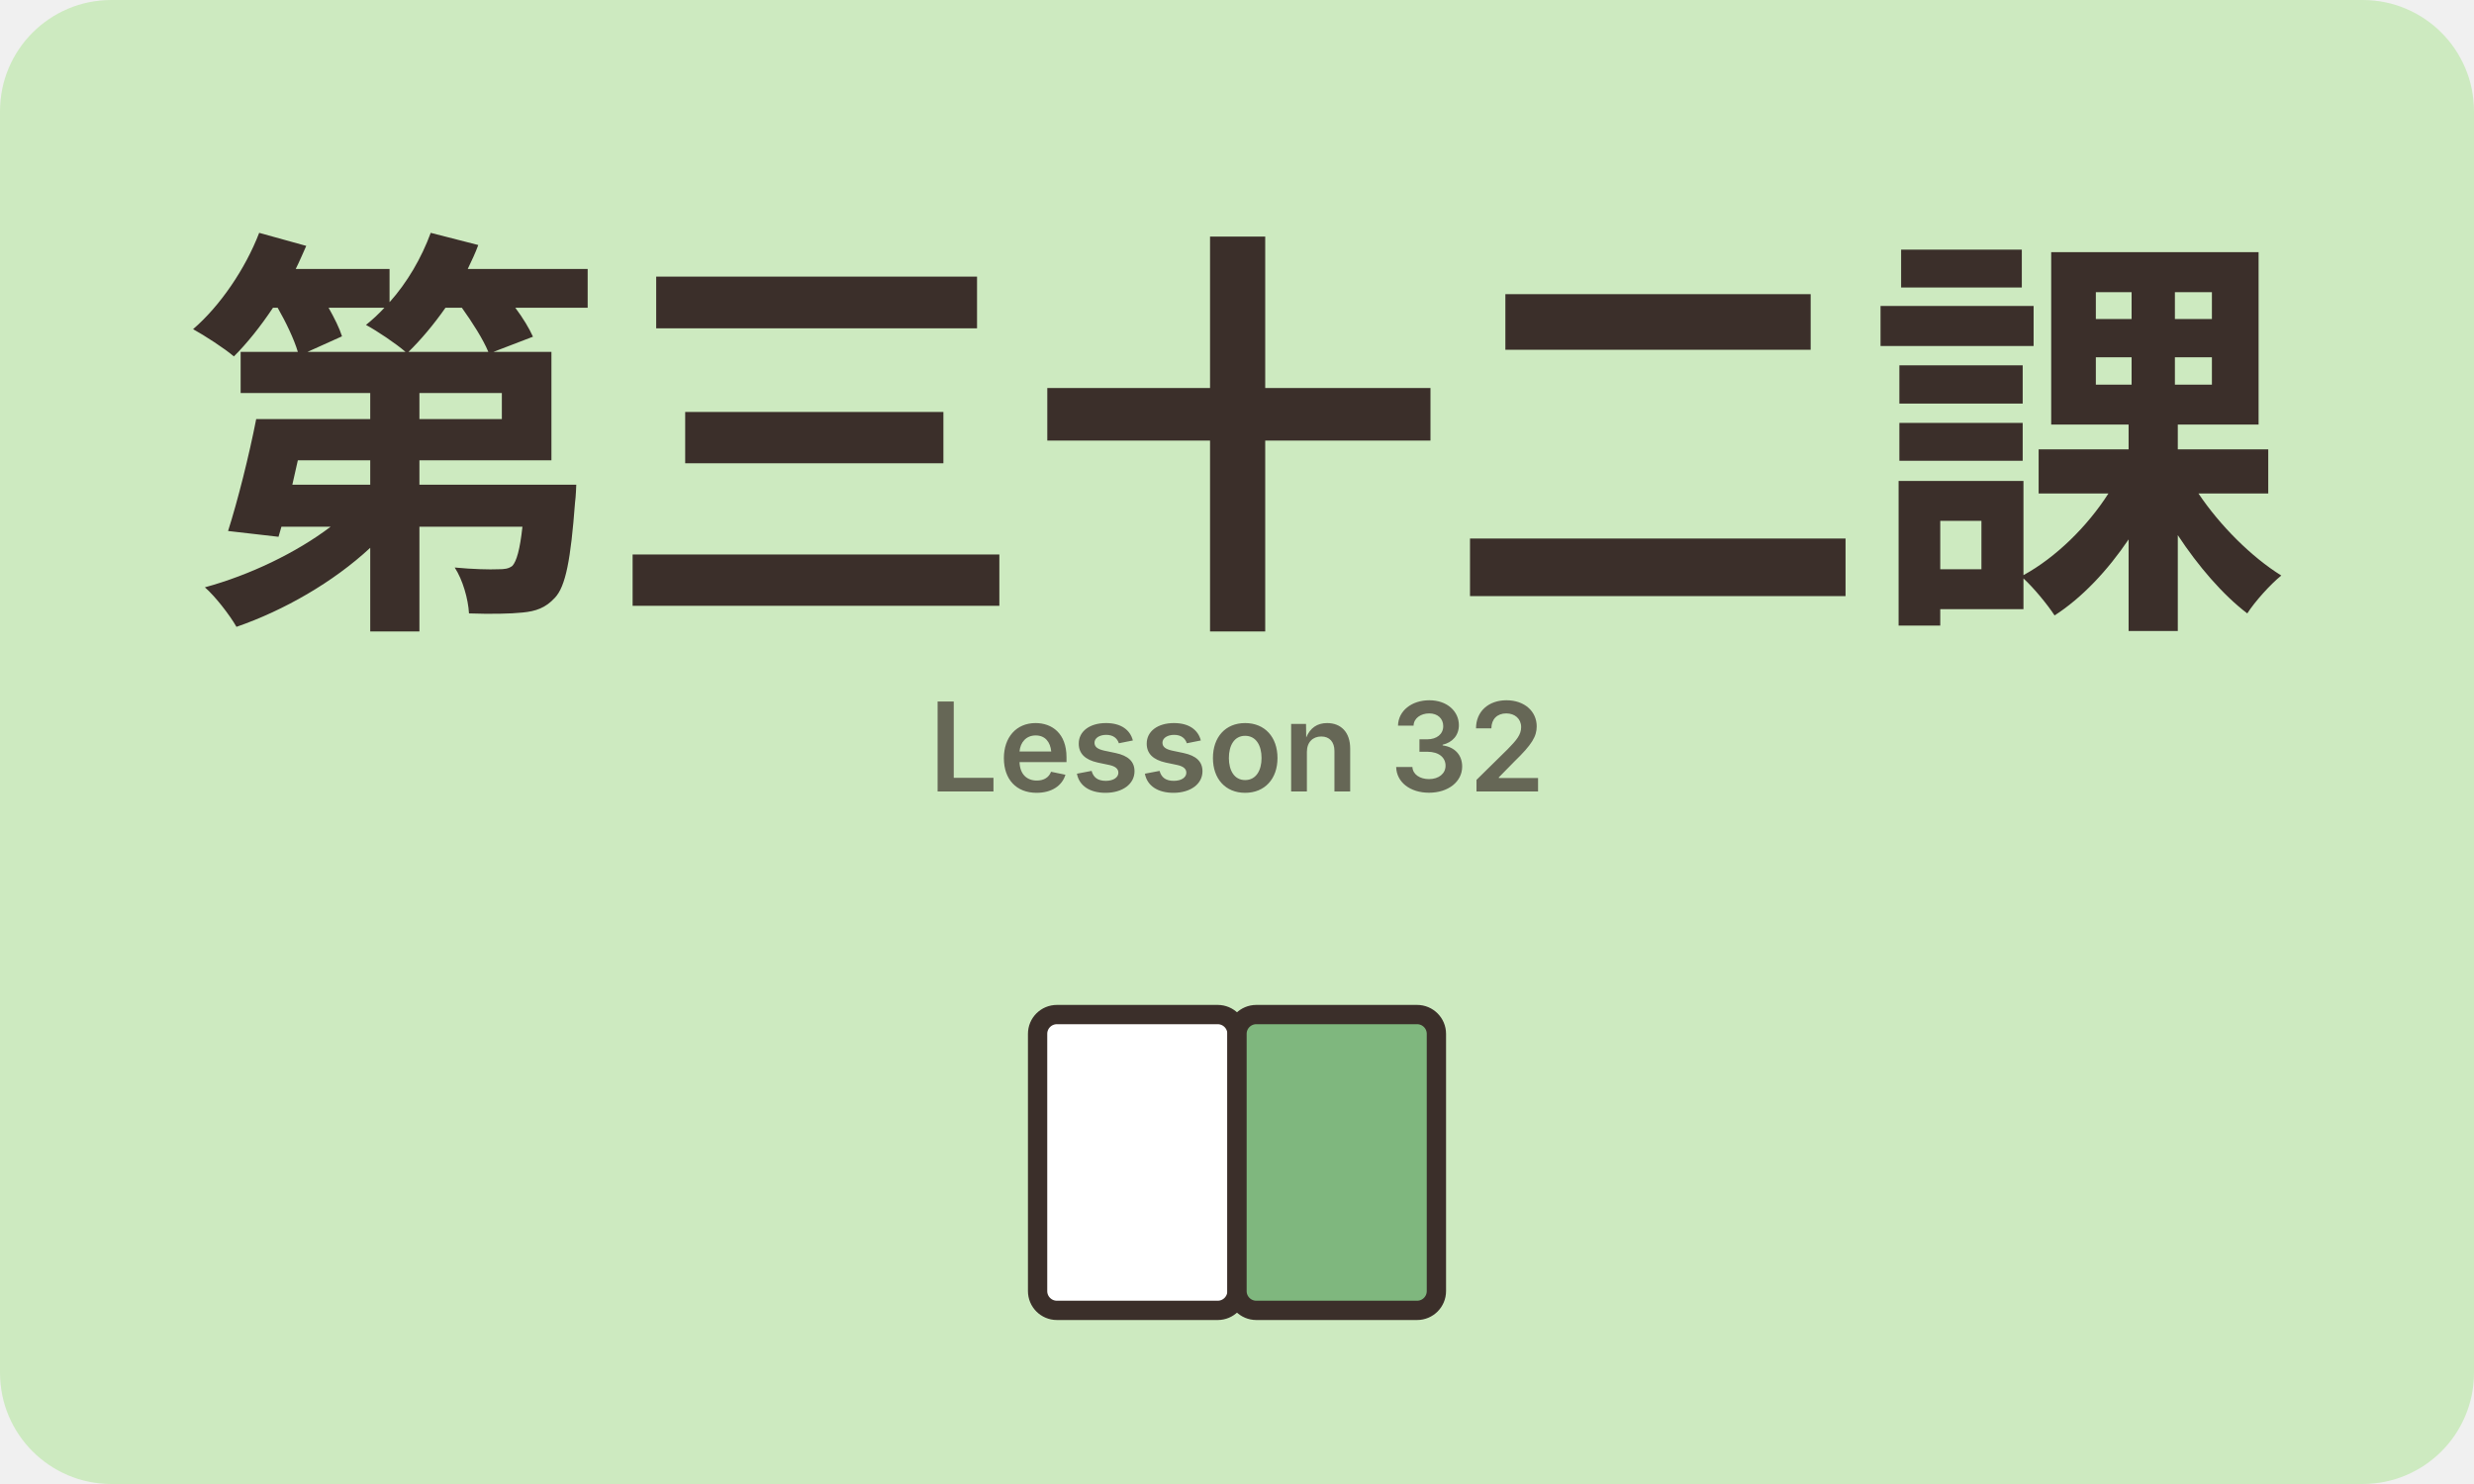
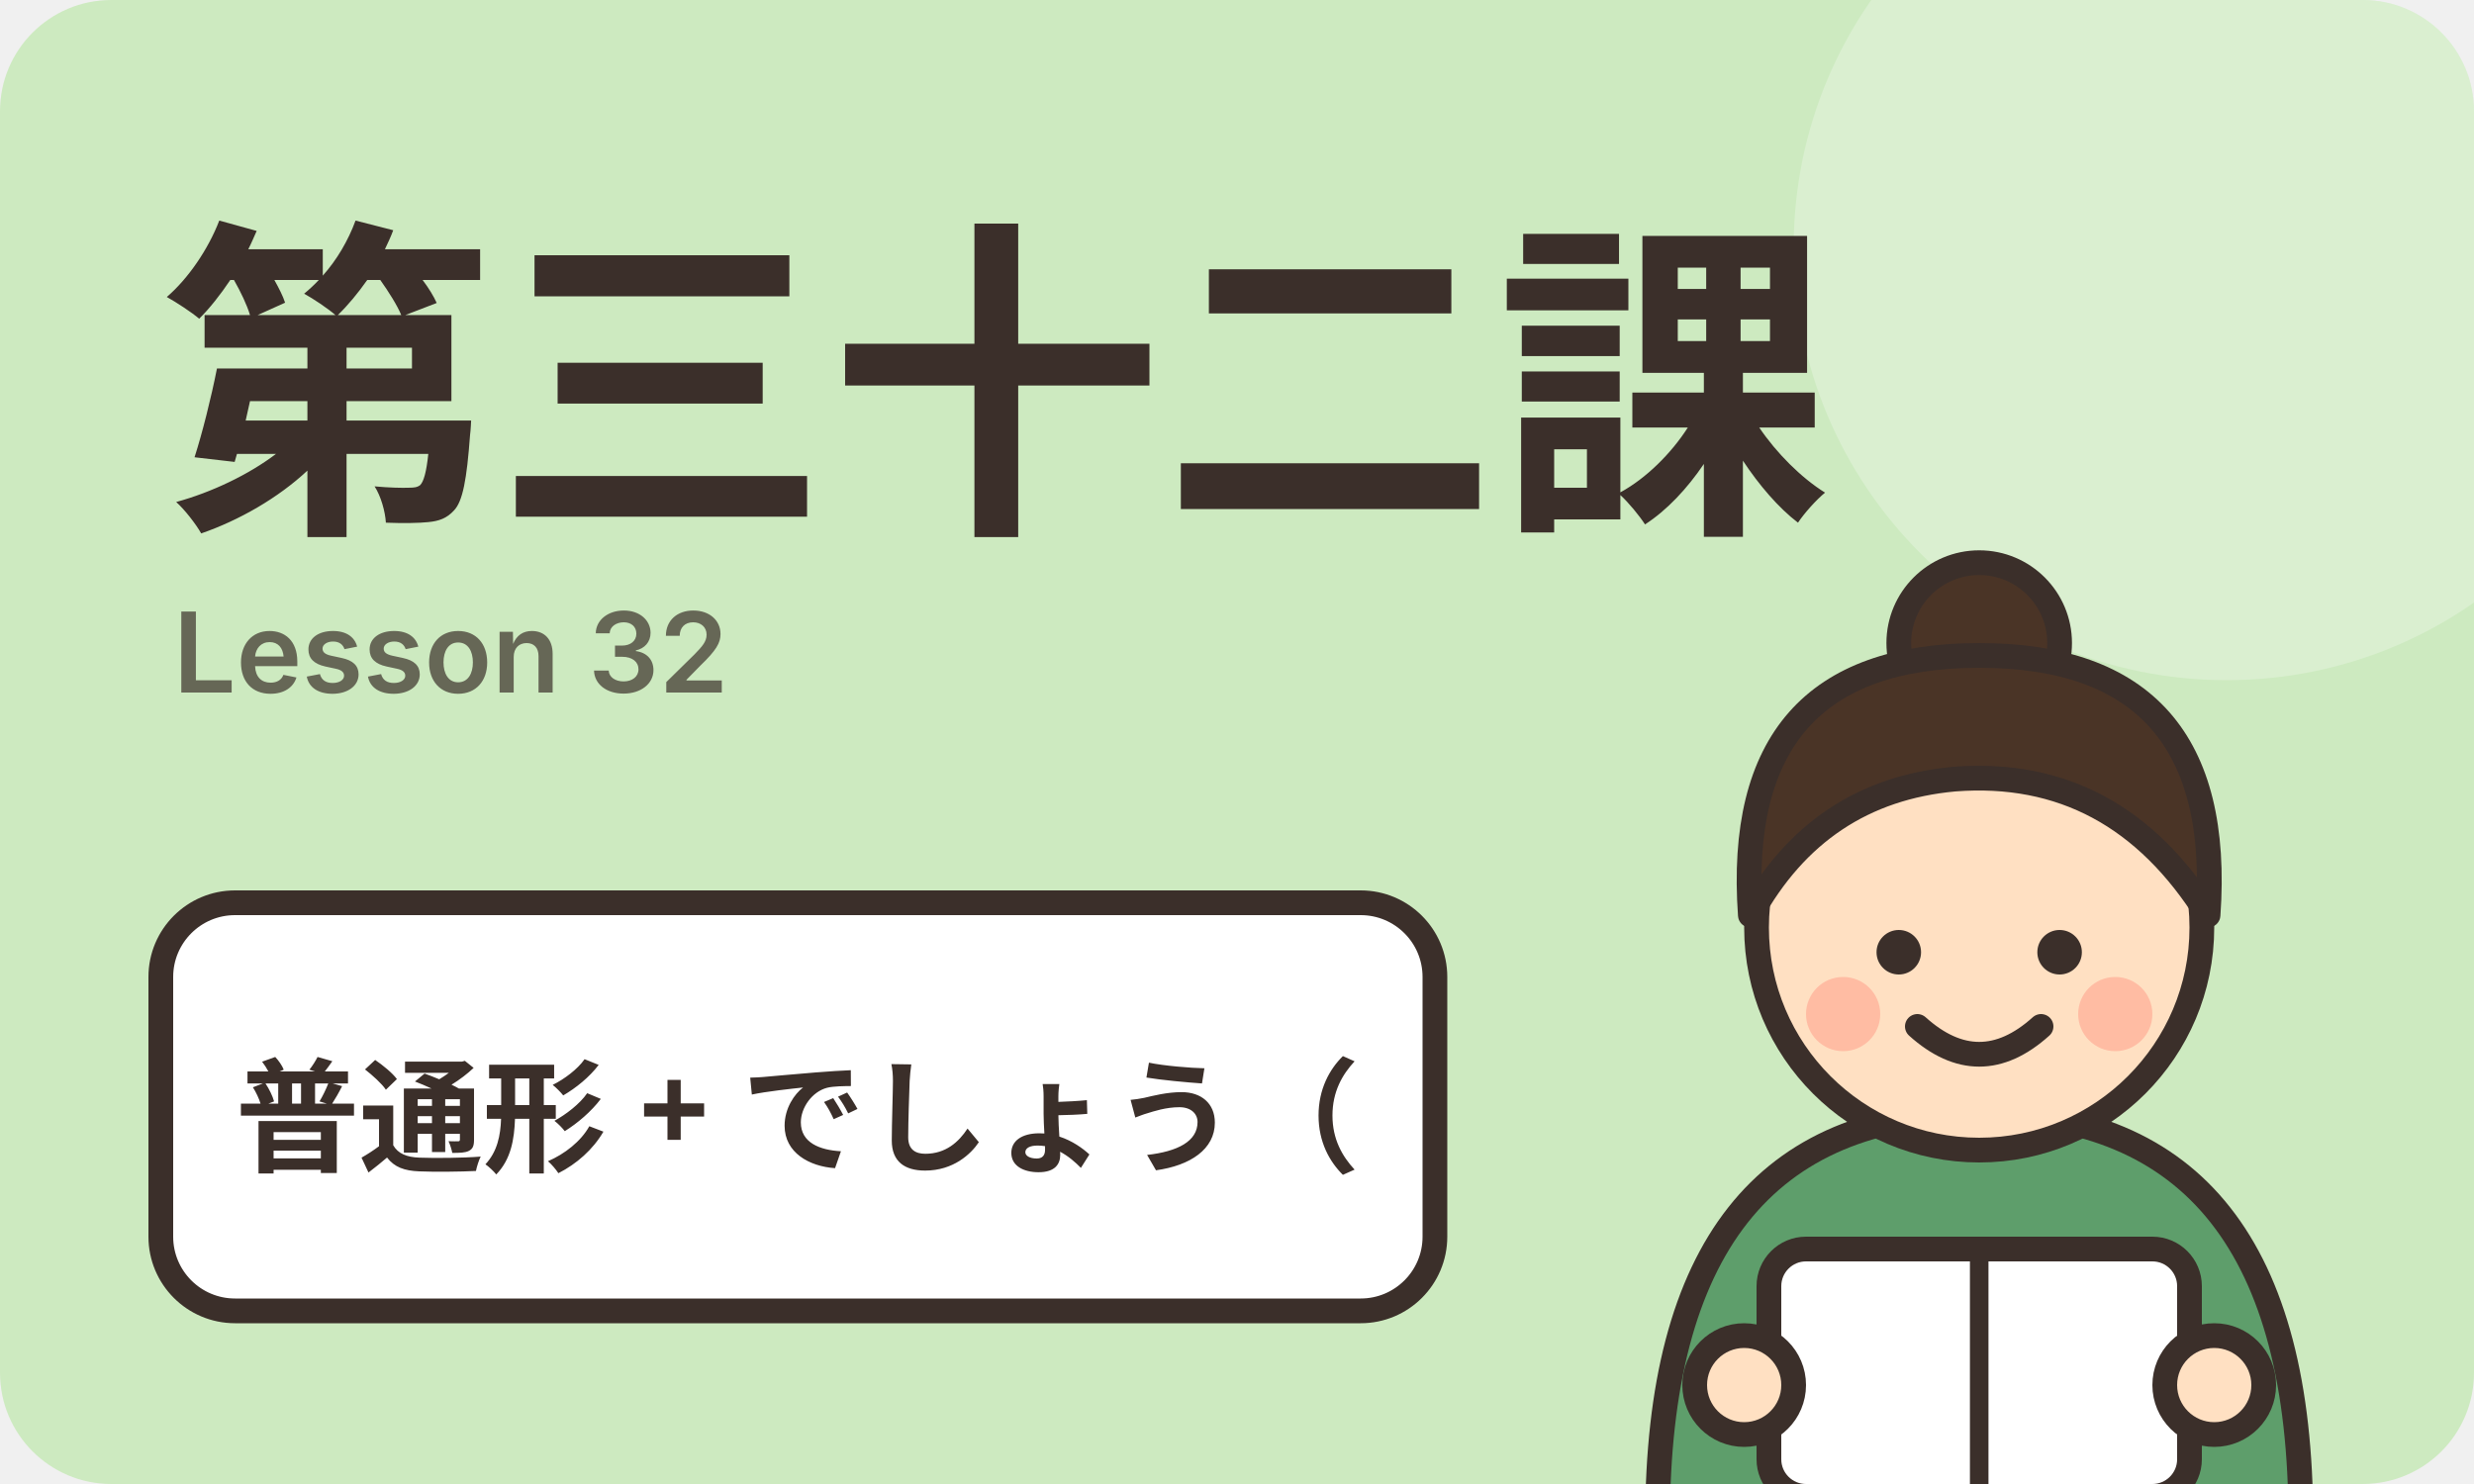
<svg xmlns="http://www.w3.org/2000/svg" viewBox="0 0 400 240" role="img" aria-label="Lesson 32">
-   <rect width="400" height="240" rx="18" fill="#CDEAC0" />
-   <text x="200" y="96" text-anchor="middle" font-size="68" font-weight="700" font-family="Noto Sans JP, Hiragino Sans, sans-serif" fill="#3b2f2a">第三十二課</text>
-   <text x="200" y="128" text-anchor="middle" font-size="20" font-weight="600" font-family="Inter, sans-serif" fill="#3b2f2a" opacity=".7">Lesson 32</text>
-   <g transform="translate(200 188) scale(.52) translate(-200 -278)">
-     <rect x="138" y="232" width="62" height="92" rx="6" fill="#fff" stroke="#3b2f2a" stroke-width="6" stroke-linejoin="round" stroke-linecap="round" />
-     <rect x="200" y="232" width="62" height="92" rx="6" fill="#7FB77E" stroke="#3b2f2a" stroke-width="6" stroke-linejoin="round" stroke-linecap="round" />
+   <defs>
+     <clipPath id="c">
+       <rect width="400" height="240" rx="18" />
+     </clipPath>
+   </defs>
+   <g clip-path="url(#c)">
+     <rect width="400" height="240" fill="#CDEAC0" />
+     <circle cx="360" cy="40" r="70" fill="#fff" opacity=".25" />
+     <text x="26" y="82" font-size="54" font-weight="700" font-family="Noto Sans JP, Hiragino Sans, Yu Gothic, sans-serif" fill="#3b2f2a">第三十二課</text>
+     <text x="28" y="112" font-size="18" font-weight="600" font-family="Inter, sans-serif" fill="#3b2f2a" opacity=".7">Lesson 32</text>
+     <rect x="26" y="146" width="206" height="66" rx="12" fill="#fff" stroke="#3b2f2a" stroke-width="4" />
+     <text x="129" y="188" text-anchor="middle" font-size="20" font-weight="700" font-family="Noto Sans JP, Hiragino Sans, Yu Gothic, sans-serif" fill="#3b2f2a">普通形 + でしょう（</text>
+     <g transform="translate(320 150)">
+       <path d="M-52 96Q-52 30 0 30Q52 30 52 96Z" fill="#5E9E6B" stroke="#3b2f2a" stroke-width="4" stroke-linejoin="round" />
+       <circle r="36" fill="#FFE0C2" stroke="#3b2f2a" stroke-width="4" />
+       <circle cx="0" cy="-46" r="13" fill="#4a3426" stroke="#3b2f2a" stroke-width="4" />
+       <path d="M-37 -2Q-40 -44 0 -44Q40 -44 37 -2Q22 -26 -4 -24Q-26 -22 -37 -2Z" fill="#4a3426" stroke="#3b2f2a" stroke-width="4" stroke-linejoin="round" />
+       <circle cx="-13" cy="4" r="3.6" fill="#3b2f2a" />
+       <circle cx="13" cy="4" r="3.6" fill="#3b2f2a" />
+       <circle cx="-22" cy="14" r="6" fill="#FF9E8A" opacity=".55" />
+       <circle cx="22" cy="14" r="6" fill="#FF9E8A" opacity=".55" />
+       <path d="M-10 16Q0 25 10 16" fill="none" stroke="#3b2f2a" stroke-width="4" stroke-linecap="round" />
+       <rect x="-34" y="52" width="68" height="40" rx="6" fill="#fff" stroke="#3b2f2a" stroke-width="4" />
+       <path d="M0 52V92" stroke="#3b2f2a" stroke-width="3" />
+       <circle cx="-38" cy="74" r="8" fill="#FFE0C2" stroke="#3b2f2a" stroke-width="4" />
+       <circle cx="38" cy="74" r="8" fill="#FFE0C2" stroke="#3b2f2a" stroke-width="4" />
+     </g>
  </g>
</svg>
